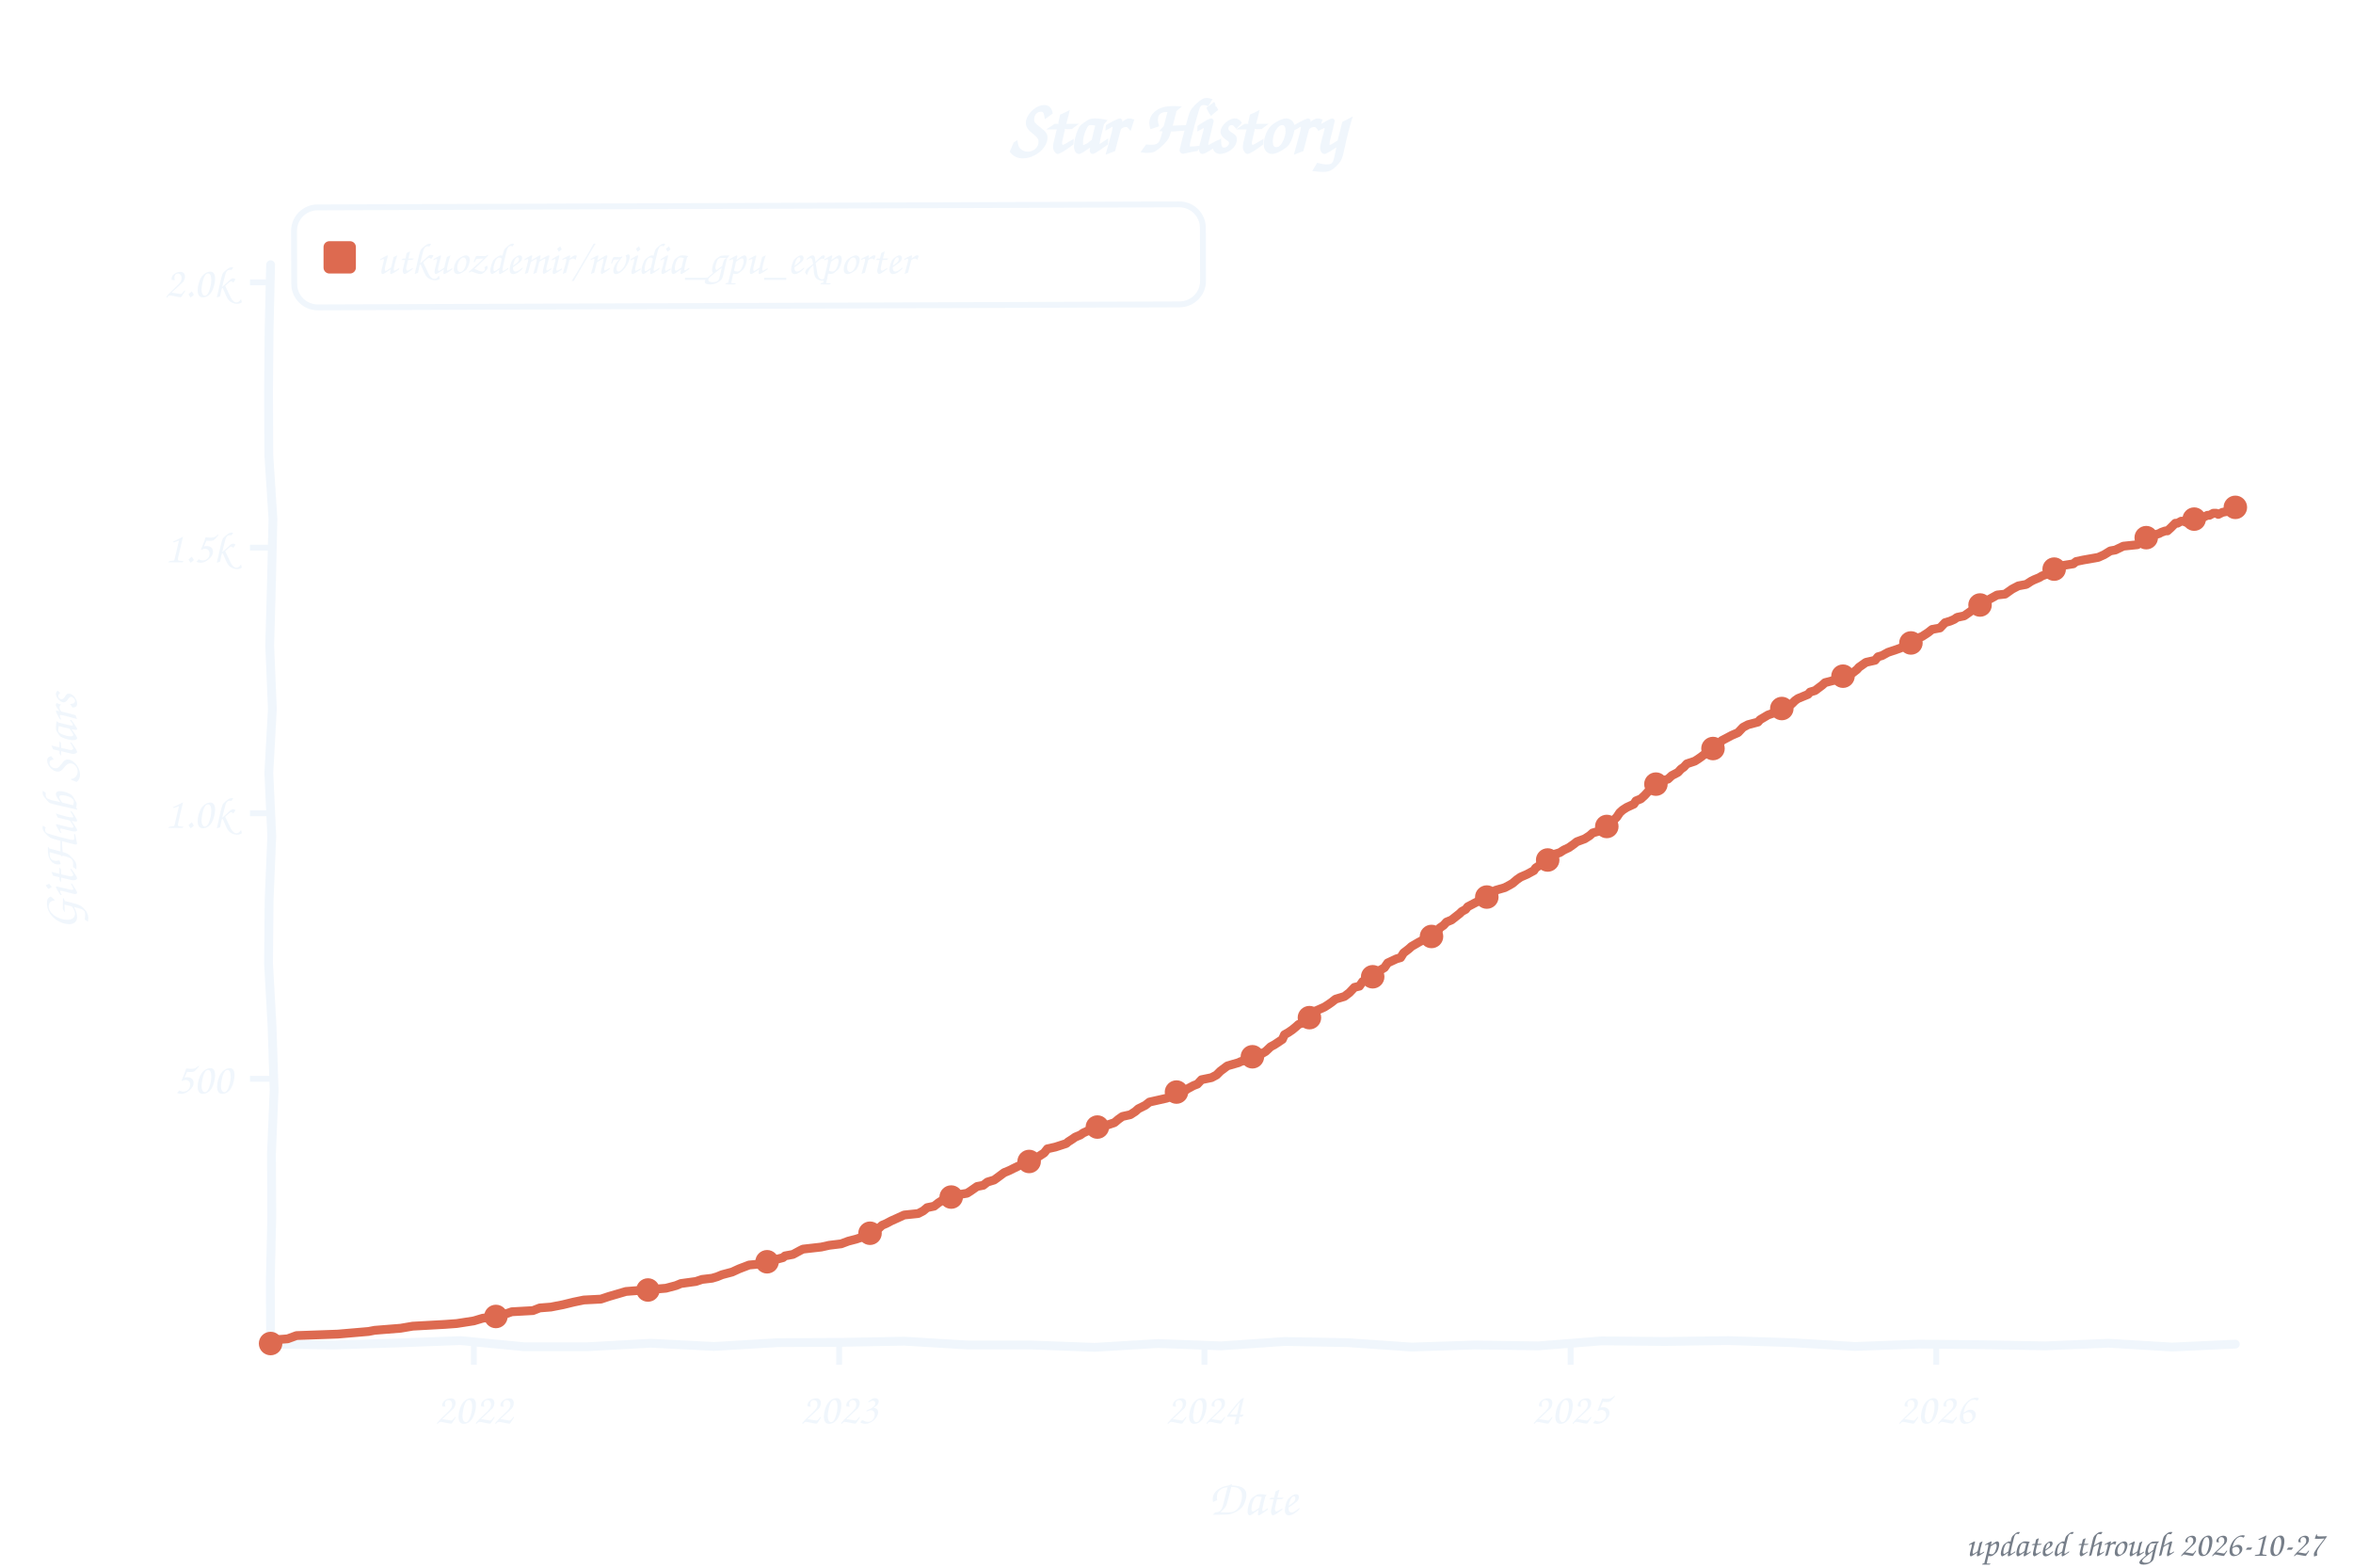
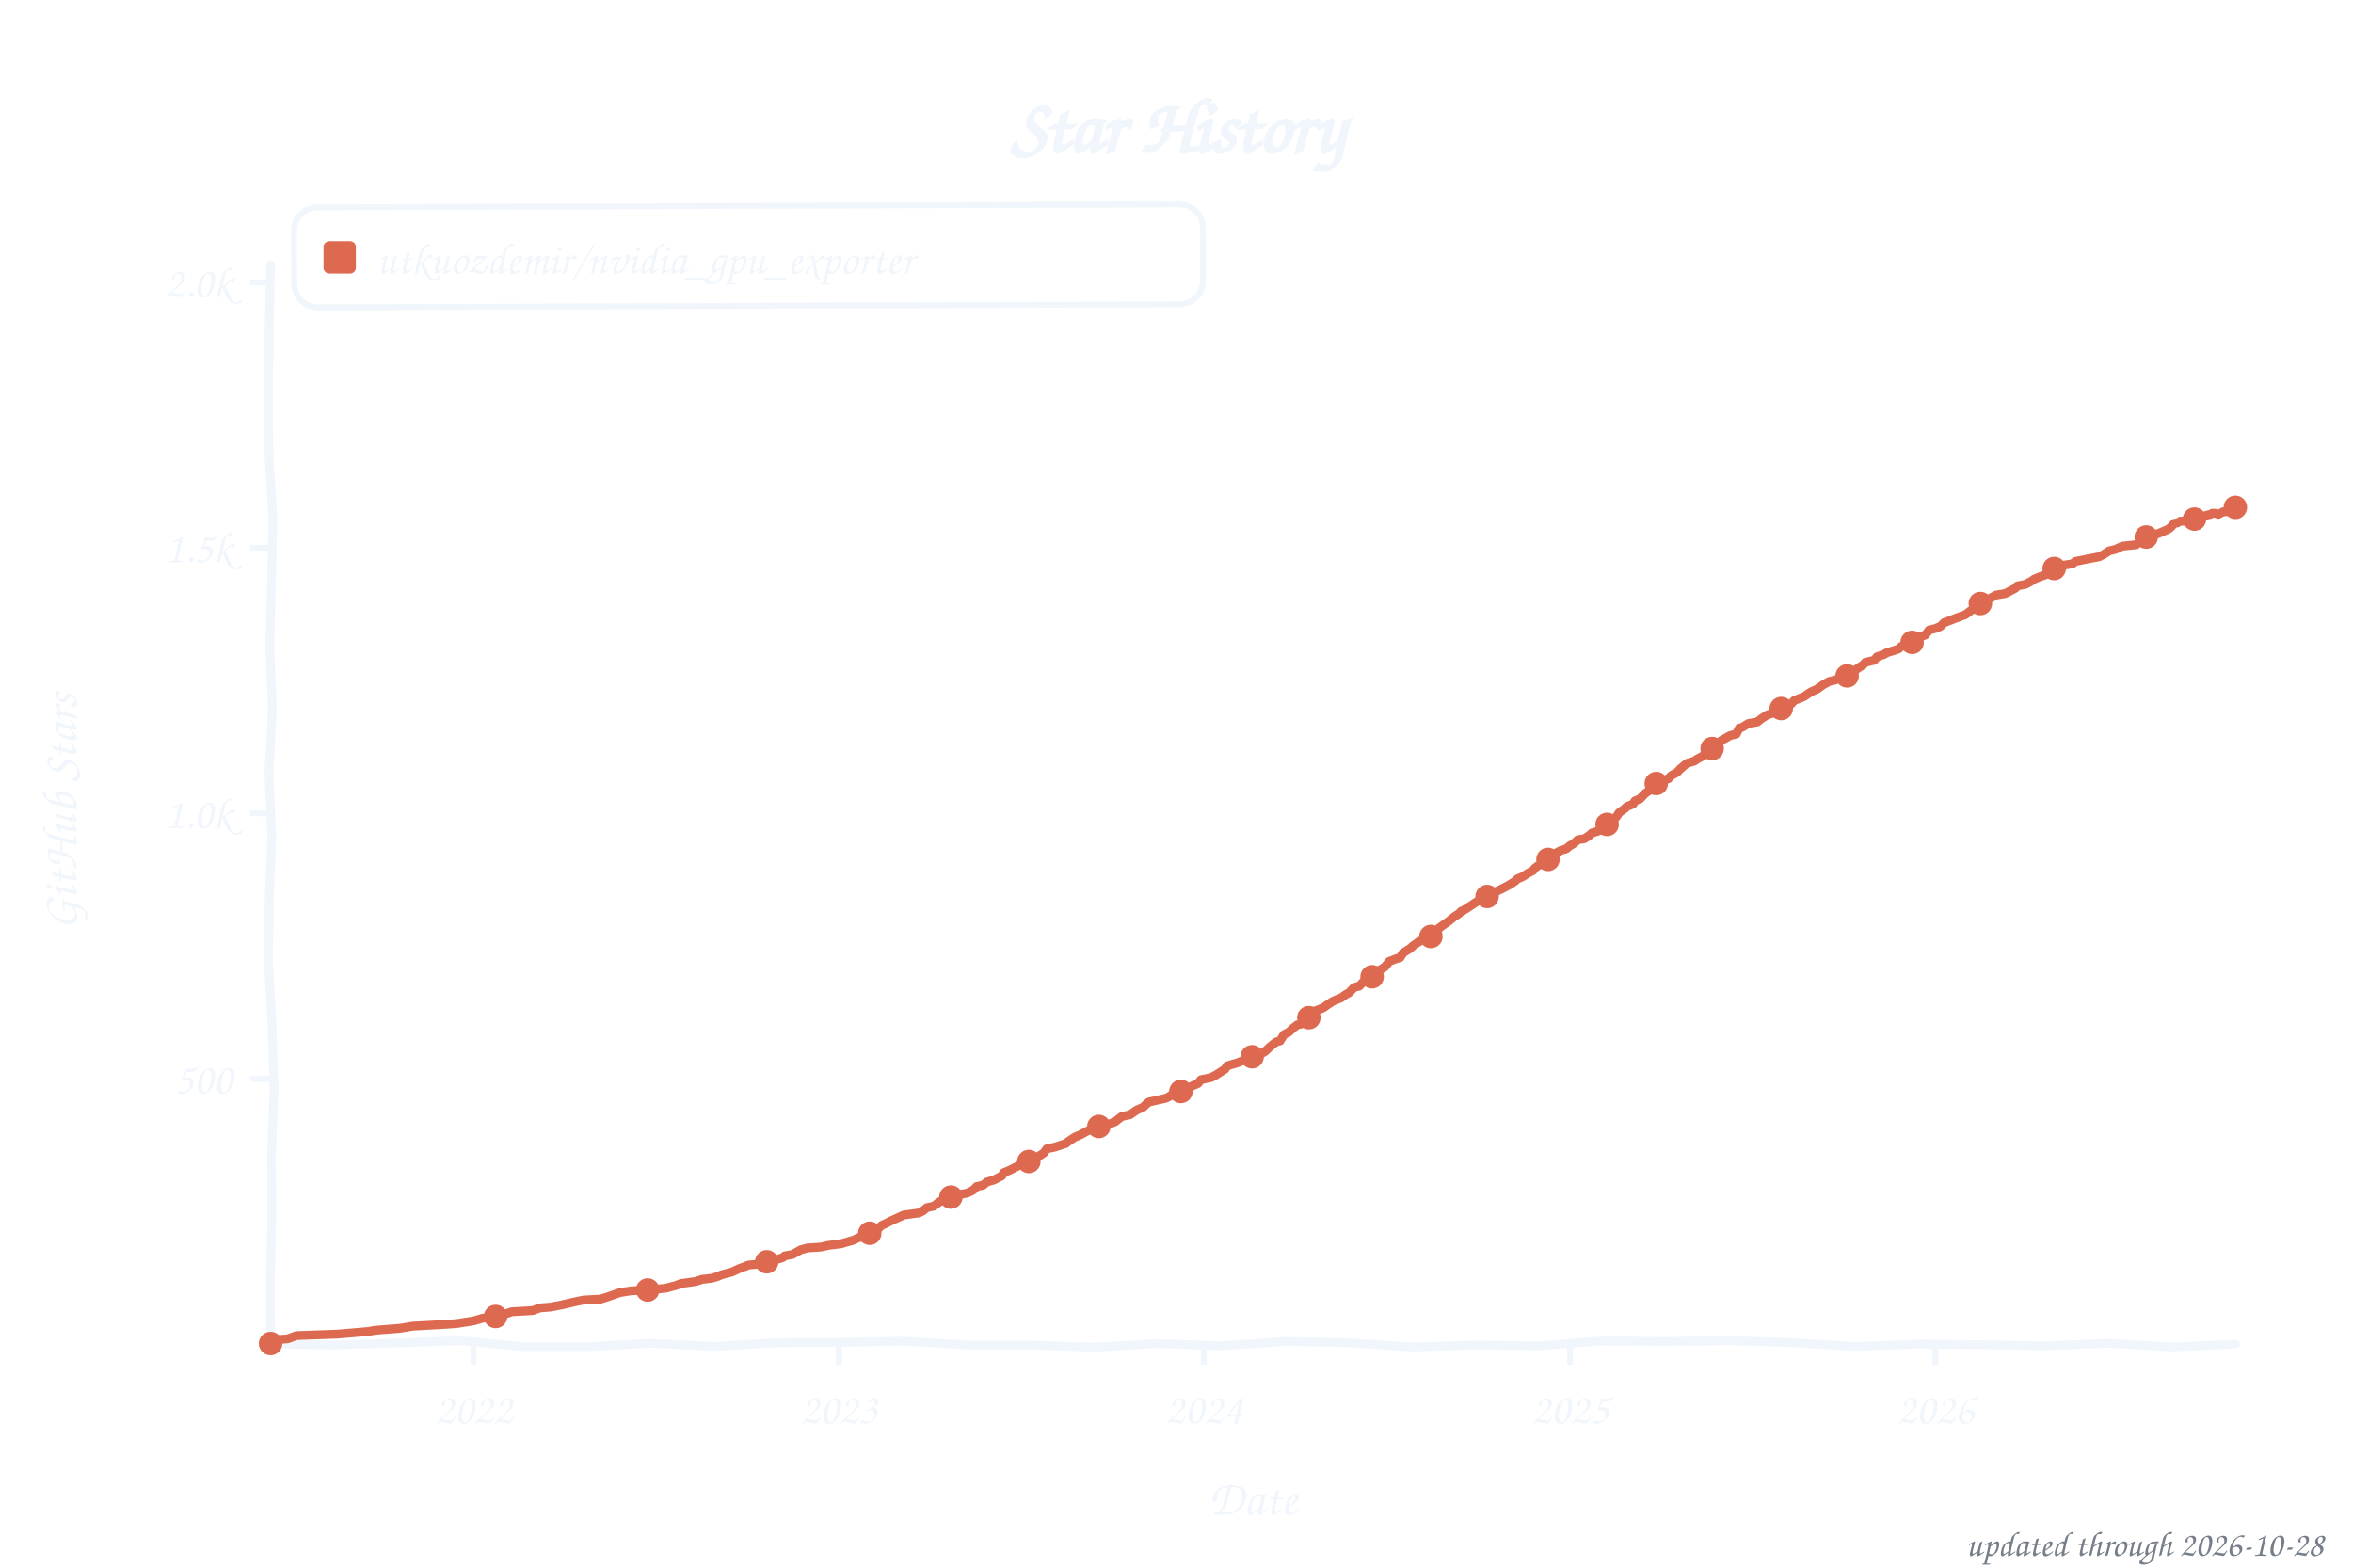
<svg xmlns="http://www.w3.org/2000/svg" width="800" height="533" viewBox="0 0 800 533" role="img" aria-label="Star history of utkuozdemir/nvidia_gpu_exporter">
  <style>text{font-family:"Comic Sans MS","Chalkboard SE","Comic Neue","Marker Felt",cursive}</style>
  <text x="400" y="52" font-size="26" font-weight="bold" text-anchor="middle" fill="#f0f6fc">Star History</text>
  <rect x="100" y="70" width="309" height="34" rx="8" fill="none" stroke="#f0f6fc" stroke-width="2" transform="rotate(-0.20 254 87)" />
  <rect x="110" y="82" width="11" height="11" rx="2" fill="#dd6a50" />
  <text x="128" y="93" font-size="15" fill="#f0f6fc" textLength="270" lengthAdjust="spacingAndGlyphs">utkuozdemir/nvidia_gpu_exporter</text>
  <line x1="85" y1="366.8" x2="92" y2="366.8" stroke="#f0f6fc" stroke-width="2" />
  <text x="79" y="371.8" font-size="15" text-anchor="end" fill="#f0f6fc">500</text>
  <line x1="85" y1="276.5" x2="92" y2="276.5" stroke="#f0f6fc" stroke-width="2" />
  <text x="79" y="281.5" font-size="15" text-anchor="end" fill="#f0f6fc">1.0k</text>
  <line x1="85" y1="186.2" x2="92" y2="186.2" stroke="#f0f6fc" stroke-width="2" />
  <text x="79" y="191.2" font-size="15" text-anchor="end" fill="#f0f6fc">1.5k</text>
  <line x1="85" y1="96.0" x2="92" y2="96.0" stroke="#f0f6fc" stroke-width="2" />
  <text x="79" y="101.0" font-size="15" text-anchor="end" fill="#f0f6fc">2.0k</text>
-   <line x1="161.1" y1="457" x2="161.1" y2="464" stroke="#f0f6fc" stroke-width="2" />
-   <text x="161.1" y="484" font-size="15" text-anchor="middle" fill="#f0f6fc">2022</text>
-   <line x1="285.3" y1="457" x2="285.3" y2="464" stroke="#f0f6fc" stroke-width="2" />
-   <text x="285.3" y="484" font-size="15" text-anchor="middle" fill="#f0f6fc">2023</text>
-   <line x1="409.5" y1="457" x2="409.5" y2="464" stroke="#f0f6fc" stroke-width="2" />
-   <text x="409.5" y="484" font-size="15" text-anchor="middle" fill="#f0f6fc">2024</text>
-   <line x1="534.0" y1="457" x2="534.0" y2="464" stroke="#f0f6fc" stroke-width="2" />
-   <text x="534.0" y="484" font-size="15" text-anchor="middle" fill="#f0f6fc">2025</text>
-   <line x1="658.3" y1="457" x2="658.3" y2="464" stroke="#f0f6fc" stroke-width="2" />
-   <text x="658.3" y="484" font-size="15" text-anchor="middle" fill="#f0f6fc">2026</text>
+   <line x1="161.0" y1="457" x2="161.0" y2="464" stroke="#f0f6fc" stroke-width="2" />
+   <text x="161.0" y="484" font-size="15" text-anchor="middle" fill="#f0f6fc">2022</text>
+   <line x1="285.2" y1="457" x2="285.2" y2="464" stroke="#f0f6fc" stroke-width="2" />
+   <text x="285.2" y="484" font-size="15" text-anchor="middle" fill="#f0f6fc">2023</text>
+   <line x1="409.3" y1="457" x2="409.3" y2="464" stroke="#f0f6fc" stroke-width="2" />
+   <text x="409.3" y="484" font-size="15" text-anchor="middle" fill="#f0f6fc">2024</text>
+   <line x1="533.8" y1="457" x2="533.8" y2="464" stroke="#f0f6fc" stroke-width="2" />
+   <text x="533.8" y="484" font-size="15" text-anchor="middle" fill="#f0f6fc">2025</text>
+   <line x1="658.0" y1="457" x2="658.0" y2="464" stroke="#f0f6fc" stroke-width="2" />
+   <text x="658.0" y="484" font-size="15" text-anchor="middle" fill="#f0f6fc">2026</text>
  <text x="426" y="515" font-size="17" text-anchor="middle" fill="#f0f6fc">Date</text>
  <text x="26" y="276" font-size="17" text-anchor="middle" fill="#f0f6fc" transform="rotate(-90 26 276)">GitHub Stars</text>
  <path d="M 92.0,90.0 L 91.5,111.6 L 91.3,133.2 L 91.4,154.8 L 92.8,176.4 L 92.3,197.9 L 91.7,219.5 L 92.6,241.1 L 91.4,262.7 L 92.4,284.3 L 91.5,305.9 L 91.3,327.5 L 92.5,349.1 L 93.2,370.6 L 92.3,392.2 L 92.4,413.8 L 91.9,435.4 L 92.0,457.0 L 113.5,457.3 L 135.1,456.6 L 156.6,455.8 L 178.2,457.9 L 199.7,457.9 L 221.3,456.7 L 242.8,457.8 L 264.4,456.5 L 285.9,456.4 L 307.5,456.0 L 329.0,457.3 L 350.6,457.3 L 372.1,458.1 L 393.7,456.8 L 415.2,457.6 L 436.8,456.1 L 458.3,456.5 L 479.9,458.0 L 501.4,457.3 L 523.0,457.6 L 544.5,455.9 L 566.1,456.1 L 587.6,455.8 L 609.2,456.5 L 630.7,457.8 L 652.3,457.0 L 673.8,457.2 L 695.4,457.6 L 716.9,456.7 L 738.5,458.0 L 760.0,457.0" fill="none" stroke="#f0f6fc" stroke-width="3" stroke-linecap="round" stroke-linejoin="round" />
-   <path d="M 92.0,456.8 L 92.7,455.6 L 97.8,455.2 L 100.8,454.1 L 114.8,453.6 L 125.3,452.7 L 127.4,452.3 L 136.2,451.6 L 140.3,450.9 L 151.2,450.3 L 155.3,450.0 L 161.1,449.1 L 164.1,448.2 L 168.6,447.6 L 172.0,446.7 L 174.0,446.0 L 181.2,445.6 L 183.5,444.7 L 187.3,444.4 L 191.4,443.6 L 195.1,442.7 L 198.5,442.0 L 204.3,441.7 L 207.0,440.8 L 210.1,439.9 L 212.8,439.1 L 221.7,438.4 L 226.4,438.0 L 229.8,437.1 L 231.5,436.4 L 236.6,435.7 L 238.7,435.0 L 242.1,434.6 L 243.8,434.1 L 245.5,433.4 L 248.9,432.5 L 251.3,431.4 L 254.7,430.1 L 259.1,429.7 L 260.8,429.0 L 266.2,427.6 L 266.9,427.0 L 269.6,426.5 L 272.0,425.2 L 273.0,424.7 L 279.2,424.0 L 281.9,423.4 L 286.0,422.9 L 288.4,422.0 L 291.1,421.3 L 293.8,420.4 L 295.2,419.8 L 297.2,419.1 L 299.9,416.6 L 301.3,416.0 L 303.0,415.1 L 305.0,414.2 L 307.4,413.1 L 312.2,412.6 L 313.9,411.7 L 315.2,410.6 L 317.6,410.1 L 319.0,409.0 L 320.7,407.9 L 322.7,407.4 L 324.1,406.5 L 328.8,405.7 L 329.9,405.0 L 332.2,403.4 L 334.3,403.0 L 335.7,401.9 L 338.0,401.2 L 338.7,400.7 L 341.4,398.7 L 343.1,398.0 L 344.5,397.3 L 347.6,395.8 L 349.3,395.3 L 353.0,393.3 L 355.0,392.0 L 356.1,390.6 L 358.8,390.0 L 362.5,388.8 L 363.2,388.2 L 364.6,387.3 L 365.6,386.6 L 367.3,385.9 L 368.3,385.2 L 370.7,384.1 L 372.4,383.5 L 374.1,382.8 L 376.5,382.5 L 378.9,381.7 L 380.2,380.6 L 381.6,379.6 L 384.3,379.0 L 386.0,377.9 L 387.0,377.0 L 389.4,375.8 L 390.8,374.7 L 396.6,373.4 L 397.9,372.9 L 399.3,371.4 L 403.0,370.7 L 404.1,370.0 L 405.8,369.1 L 407.1,368.6 L 408.5,367.1 L 411.9,366.4 L 413.6,365.5 L 414.9,364.2 L 417.3,362.4 L 421.1,361.3 L 421.7,361.0 L 423.4,360.4 L 424.8,359.7 L 426.5,359.0 L 428.9,358.3 L 430.3,357.5 L 432.0,355.9 L 433.3,355.2 L 436.0,353.4 L 436.7,351.8 L 438.1,351.0 L 439.4,350.1 L 440.5,349.2 L 441.5,348.3 L 443.9,347.4 L 445.6,345.6 L 446.6,344.0 L 447.6,343.6 L 450.3,342.4 L 451.7,341.5 L 452.7,340.8 L 454.1,339.7 L 457.1,338.8 L 458.8,337.5 L 460.5,335.7 L 462.2,335.3 L 463.3,333.7 L 465.0,333.2 L 467.0,331.0 L 468.4,330.3 L 469.7,329.6 L 470.7,329.0 L 471.8,327.4 L 474.8,326.0 L 476.2,325.6 L 477.2,324.0 L 478.9,322.7 L 479.9,321.8 L 482.3,320.4 L 484.0,319.5 L 485.0,318.9 L 487.1,318.2 L 488.8,316.8 L 489.5,315.5 L 490.8,314.6 L 491.8,313.5 L 493.5,312.8 L 496.3,310.6 L 497.0,309.9 L 498.3,309.2 L 499.0,308.3 L 502.4,306.5 L 504.4,305.7 L 505.5,305.0 L 507.8,303.6 L 508.5,302.7 L 511.6,301.8 L 513.3,300.9 L 514.3,300.3 L 515.7,299.1 L 517.0,298.2 L 519.1,297.3 L 521.5,296.0 L 522.1,295.1 L 523.8,294.0 L 524.9,292.9 L 526.9,292.0 L 527.6,291.1 L 528.6,290.4 L 530.3,289.9 L 531.7,289.0 L 533.4,288.2 L 535.1,287.0 L 536.1,286.2 L 538.8,285.2 L 540.5,284.1 L 541.5,283.2 L 543.6,282.6 L 545.3,281.6 L 547.0,279.9 L 548.3,279.2 L 549.7,277.8 L 550.7,276.3 L 551.7,275.4 L 553.1,274.5 L 555.5,273.4 L 556.2,272.3 L 557.9,271.6 L 559.2,270.4 L 560.2,269.3 L 561.9,267.8 L 562.6,266.9 L 565.0,265.5 L 567.1,264.9 L 568.4,263.7 L 570.5,262.6 L 571.5,261.5 L 572.5,260.8 L 573.5,259.7 L 576.2,258.8 L 577.3,258.1 L 578.3,257.4 L 580.0,256.1 L 581.0,255.6 L 582.0,254.7 L 584.4,253.2 L 585.4,251.8 L 587.1,250.9 L 588.8,250.0 L 590.9,249.1 L 592.6,247.3 L 594.3,246.4 L 597.7,245.5 L 598.4,244.7 L 601.1,243.1 L 603.1,242.4 L 604.1,241.7 L 606.9,240.8 L 607.9,240.2 L 609.2,239.3 L 610.3,238.2 L 611.3,237.5 L 614.7,236.1 L 615.4,235.3 L 617.1,234.8 L 619.5,233.0 L 620.5,232.1 L 623.2,231.4 L 624.6,231.0 L 626.6,229.9 L 628.6,229.6 L 630.0,228.7 L 631.4,227.6 L 632.0,226.9 L 634.4,225.2 L 637.5,224.5 L 638.5,223.3 L 639.9,222.9 L 641.9,221.8 L 644.6,220.9 L 646.0,220.4 L 648.0,219.5 L 649.7,218.6 L 651.1,217.3 L 653.5,216.4 L 655.5,215.1 L 656.9,214.0 L 659.6,213.5 L 661.3,211.7 L 663.0,211.2 L 664.4,210.6 L 665.4,209.9 L 667.8,209.4 L 670.5,207.5 L 671.9,207.0 L 673.6,205.2 L 674.9,204.7 L 676.3,203.8 L 679.0,202.3 L 681.7,202.0 L 684.1,200.3 L 686.2,199.2 L 688.9,198.7 L 690.6,197.6 L 691.6,197.1 L 693.3,196.4 L 694.3,195.8 L 698.1,194.4 L 698.7,193.3 L 701.8,192.2 L 704.9,191.7 L 705.9,190.9 L 708.3,190.4 L 713.4,189.5 L 715.4,188.6 L 717.5,187.3 L 719.2,187.0 L 721.9,185.7 L 726.7,185.2 L 727.7,184.3 L 729.0,183.2 L 730.1,182.6 L 734.1,181.4 L 734.8,181.0 L 736.2,180.5 L 736.9,180.5 L 737.9,179.6 L 739.6,177.9 L 740.3,177.9 L 741.6,177.2 L 742.3,177.2 L 743.3,177.6 L 745.0,176.9 L 745.7,177.0 L 747.1,176.7 L 747.7,176.1 L 748.8,176.0 L 750.5,175.2 L 751.2,175.2 L 752.5,174.5 L 753.5,174.5 L 754.2,174.9 L 755.6,174.2 L 756.6,174.0 L 758.0,173.8 L 759.0,173.3 L 760.0,172.5" fill="none" stroke="#dd6a50" stroke-width="3" stroke-linecap="round" stroke-linejoin="round" />
+   <path d="M 92.0,456.8 L 92.7,455.6 L 97.8,455.2 L 100.8,454.1 L 114.8,453.6 L 125.3,452.7 L 127.4,452.3 L 136.2,451.6 L 140.3,450.9 L 151.2,450.3 L 155.3,450.0 L 161.0,449.1 L 164.1,448.2 L 168.5,447.6 L 171.9,446.7 L 174.0,446.0 L 181.1,445.6 L 183.5,444.7 L 187.2,444.4 L 191.3,443.6 L 195.1,442.7 L 198.5,442.0 L 204.2,441.7 L 207.0,440.8 L 210.7,439.5 L 214.4,438.9 L 220.2,438.6 L 226.3,438.0 L 229.7,437.1 L 231.5,436.4 L 236.6,435.7 L 238.6,435.0 L 242.0,434.6 L 243.7,434.1 L 245.4,433.4 L 248.8,432.5 L 251.2,431.4 L 254.6,430.1 L 259.0,429.7 L 262.1,428.8 L 266.1,427.6 L 266.8,427.0 L 269.5,426.5 L 272.3,424.9 L 274.6,424.3 L 279.1,424.0 L 281.8,423.4 L 285.9,422.9 L 290.3,421.6 L 291.7,420.9 L 293.7,420.4 L 295.1,419.8 L 297.1,419.1 L 299.8,416.6 L 301.2,416.0 L 302.9,415.1 L 304.9,414.2 L 307.3,413.1 L 312.4,412.4 L 313.8,411.7 L 315.1,410.6 L 317.5,410.1 L 318.9,409.0 L 320.6,407.9 L 322.6,407.4 L 324.0,406.5 L 328.7,405.7 L 330.8,404.7 L 332.1,403.4 L 334.2,403.0 L 335.5,401.9 L 337.9,401.2 L 340.6,399.8 L 341.3,398.7 L 343.0,398.0 L 344.4,397.3 L 347.4,395.8 L 350.5,394.7 L 352.9,393.3 L 354.9,392.0 L 355.9,390.6 L 358.7,390.0 L 362.4,388.8 L 363.1,388.2 L 364.4,387.3 L 365.5,386.6 L 367.2,385.9 L 369.2,384.8 L 370.6,384.1 L 372.3,383.5 L 374.0,382.8 L 376.3,382.5 L 379.1,381.4 L 380.1,380.6 L 381.4,379.6 L 384.2,379.0 L 386.5,377.4 L 388.6,376.5 L 389.3,375.8 L 390.6,374.7 L 396.4,373.4 L 398.1,372.5 L 399.1,371.4 L 402.9,370.7 L 403.9,370.0 L 405.6,369.1 L 407.3,368.4 L 408.3,367.1 L 411.7,366.4 L 413.4,365.5 L 416.5,363.5 L 417.2,362.4 L 420.9,361.3 L 421.6,361.0 L 423.3,360.4 L 425.7,359.3 L 428.0,358.6 L 428.7,358.3 L 430.1,357.5 L 431.8,355.9 L 433.8,354.3 L 435.2,353.9 L 436.5,351.8 L 438.2,350.9 L 439.6,349.6 L 441.0,348.5 L 442.3,348.2 L 443.7,347.4 L 445.4,345.6 L 446.4,344.0 L 449.8,342.7 L 450.8,342.0 L 451.5,341.5 L 453.2,340.4 L 455.9,339.3 L 457.6,338.1 L 458.7,337.5 L 460.4,335.7 L 462.1,335.3 L 463.8,333.5 L 465.1,332.6 L 466.8,331.0 L 468.2,330.3 L 469.5,329.6 L 470.9,328.7 L 472.3,326.9 L 474.6,326.0 L 476.0,325.6 L 477.0,324.0 L 479.4,322.5 L 480.4,321.6 L 482.1,320.4 L 484.5,319.1 L 486.5,318.4 L 487.6,317.5 L 488.6,316.8 L 489.3,315.5 L 490.6,314.6 L 492.7,313.1 L 494.4,311.7 L 496.1,310.6 L 496.7,309.9 L 498.1,309.2 L 500.1,307.9 L 502.2,306.5 L 504.2,305.7 L 505.2,305.0 L 507.6,303.6 L 510.0,302.5 L 511.4,301.8 L 513.1,300.9 L 515.1,299.6 L 515.8,298.9 L 517.8,298.0 L 519.5,296.9 L 521.2,296.0 L 521.9,295.1 L 524.0,293.6 L 525.0,292.7 L 526.7,292.0 L 527.4,291.1 L 529.1,290.0 L 530.8,289.1 L 532.5,288.6 L 533.8,287.5 L 534.8,287.0 L 536.5,285.5 L 538.6,285.2 L 540.3,284.1 L 541.3,283.2 L 543.3,282.6 L 546.1,281.0 L 546.7,279.9 L 548.4,278.8 L 549.5,277.8 L 550.5,276.3 L 552.2,275.1 L 553.2,274.2 L 555.2,273.4 L 555.9,272.3 L 557.6,271.6 L 559.3,269.8 L 560.3,269.1 L 561.7,267.8 L 562.4,266.9 L 564.8,265.5 L 567.2,264.8 L 568.2,263.7 L 570.2,262.6 L 571.2,261.5 L 572.6,260.3 L 573.6,259.5 L 576.0,258.8 L 577.0,258.1 L 579.1,257.0 L 579.7,256.1 L 581.4,255.2 L 582.1,254.5 L 584.2,253.2 L 585.2,251.8 L 588.2,250.1 L 590.3,249.6 L 591.3,247.6 L 592.3,247.3 L 594.4,246.0 L 597.4,245.5 L 598.8,244.4 L 600.8,243.1 L 602.9,242.4 L 604.9,241.5 L 606.9,240.4 L 608.0,239.9 L 609.0,239.3 L 610.0,238.2 L 613.4,236.8 L 614.4,236.1 L 615.8,235.2 L 617.8,234.3 L 619.9,232.8 L 621.9,231.7 L 624.0,231.2 L 625.0,230.7 L 626.3,229.9 L 628.4,229.6 L 629.7,228.7 L 631.1,227.6 L 633.5,226.0 L 634.2,225.2 L 637.2,224.5 L 638.2,223.3 L 640.6,222.5 L 641.3,222.0 L 645.4,220.7 L 646.4,219.8 L 648.4,218.9 L 650.1,218.4 L 650.8,217.3 L 654.6,215.9 L 655.9,214.2 L 658.0,213.7 L 659.7,213.0 L 661.0,211.7 L 663.4,210.8 L 664.4,210.4 L 666.8,209.5 L 668.2,209.0 L 670.2,207.5 L 672.2,205.9 L 673.3,205.2 L 675.0,204.5 L 676.3,203.6 L 678.7,202.3 L 681.8,201.8 L 685.2,200.0 L 685.9,199.2 L 688.6,198.7 L 691.0,197.4 L 691.6,196.9 L 693.3,196.2 L 695.0,195.6 L 697.8,194.4 L 698.4,193.3 L 701.5,192.2 L 704.6,191.7 L 705.6,190.9 L 710.0,190.0 L 713.7,189.3 L 715.1,188.6 L 717.1,187.3 L 719.2,186.8 L 721.6,185.7 L 726.3,185.2 L 727.3,184.3 L 728.7,183.2 L 730.7,182.3 L 733.8,181.4 L 734.8,181.0 L 735.9,180.5 L 736.9,180.1 L 737.9,179.4 L 739.3,177.9 L 740.3,177.8 L 741.3,177.2 L 742.7,177.2 L 743.7,177.4 L 744.7,176.9 L 745.7,176.5 L 746.7,176.7 L 748.1,176.0 L 749.5,175.6 L 750.1,175.2 L 751.5,174.9 L 752.2,174.5 L 753.2,174.5 L 754.2,174.9 L 755.9,174.0 L 756.9,174.0 L 757.6,173.8 L 759.3,173.1 L 760.0,172.5" fill="none" stroke="#dd6a50" stroke-width="3" stroke-linecap="round" stroke-linejoin="round" />
  <circle cx="92.0" cy="456.8" r="4" fill="#dd6a50" />
-   <circle cx="168.6" cy="447.6" r="4" fill="#dd6a50" />
-   <circle cx="220.3" cy="438.6" r="4" fill="#dd6a50" />
-   <circle cx="260.8" cy="429.0" r="4" fill="#dd6a50" />
-   <circle cx="295.8" cy="419.3" r="4" fill="#dd6a50" />
-   <circle cx="323.4" cy="407.0" r="4" fill="#dd6a50" />
-   <circle cx="349.9" cy="394.9" r="4" fill="#dd6a50" />
-   <circle cx="373.1" cy="383.2" r="4" fill="#dd6a50" />
-   <circle cx="400.0" cy="371.3" r="4" fill="#dd6a50" />
-   <circle cx="425.8" cy="359.3" r="4" fill="#dd6a50" />
-   <circle cx="445.2" cy="346.0" r="4" fill="#dd6a50" />
-   <circle cx="466.7" cy="332.1" r="4" fill="#dd6a50" />
-   <circle cx="486.7" cy="318.4" r="4" fill="#dd6a50" />
-   <circle cx="505.5" cy="305.0" r="4" fill="#dd6a50" />
-   <circle cx="526.2" cy="292.4" r="4" fill="#dd6a50" />
-   <circle cx="546.3" cy="281.0" r="4" fill="#dd6a50" />
-   <circle cx="563.0" cy="266.6" r="4" fill="#dd6a50" />
-   <circle cx="582.4" cy="254.5" r="4" fill="#dd6a50" />
-   <circle cx="605.8" cy="240.9" r="4" fill="#dd6a50" />
-   <circle cx="626.6" cy="229.9" r="4" fill="#dd6a50" />
-   <circle cx="649.7" cy="218.6" r="4" fill="#dd6a50" />
-   <circle cx="673.2" cy="205.7" r="4" fill="#dd6a50" />
-   <circle cx="698.4" cy="193.5" r="4" fill="#dd6a50" />
-   <circle cx="729.7" cy="182.8" r="4" fill="#dd6a50" />
-   <circle cx="746.0" cy="176.5" r="4" fill="#dd6a50" />
+   <circle cx="168.5" cy="447.6" r="4" fill="#dd6a50" />
+   <circle cx="220.2" cy="438.6" r="4" fill="#dd6a50" />
+   <circle cx="260.7" cy="429.0" r="4" fill="#dd6a50" />
+   <circle cx="295.7" cy="419.3" r="4" fill="#dd6a50" />
+   <circle cx="323.3" cy="407.0" r="4" fill="#dd6a50" />
+   <circle cx="349.8" cy="394.9" r="4" fill="#dd6a50" />
+   <circle cx="373.6" cy="383.0" r="4" fill="#dd6a50" />
+   <circle cx="401.5" cy="371.1" r="4" fill="#dd6a50" />
+   <circle cx="425.7" cy="359.3" r="4" fill="#dd6a50" />
+   <circle cx="445.0" cy="346.0" r="4" fill="#dd6a50" />
+   <circle cx="466.5" cy="332.1" r="4" fill="#dd6a50" />
+   <circle cx="486.5" cy="318.4" r="4" fill="#dd6a50" />
+   <circle cx="505.6" cy="304.8" r="4" fill="#dd6a50" />
+   <circle cx="526.3" cy="292.2" r="4" fill="#dd6a50" />
+   <circle cx="546.4" cy="280.3" r="4" fill="#dd6a50" />
+   <circle cx="563.1" cy="266.4" r="4" fill="#dd6a50" />
+   <circle cx="582.1" cy="254.5" r="4" fill="#dd6a50" />
+   <circle cx="605.6" cy="240.9" r="4" fill="#dd6a50" />
+   <circle cx="628.0" cy="229.8" r="4" fill="#dd6a50" />
+   <circle cx="650.1" cy="218.4" r="4" fill="#dd6a50" />
+   <circle cx="673.3" cy="205.2" r="4" fill="#dd6a50" />
+   <circle cx="698.4" cy="193.3" r="4" fill="#dd6a50" />
+   <circle cx="729.7" cy="182.6" r="4" fill="#dd6a50" />
+   <circle cx="746.1" cy="176.5" r="4" fill="#dd6a50" />
  <circle cx="760.0" cy="172.5" r="4" fill="#dd6a50" />
-   <text x="790" y="529" font-size="12" text-anchor="end" fill="#767e89">updated through 2026-10-27</text>
+   <text x="790" y="529" font-size="12" text-anchor="end" fill="#767e89">updated through 2026-10-28</text>
</svg>
